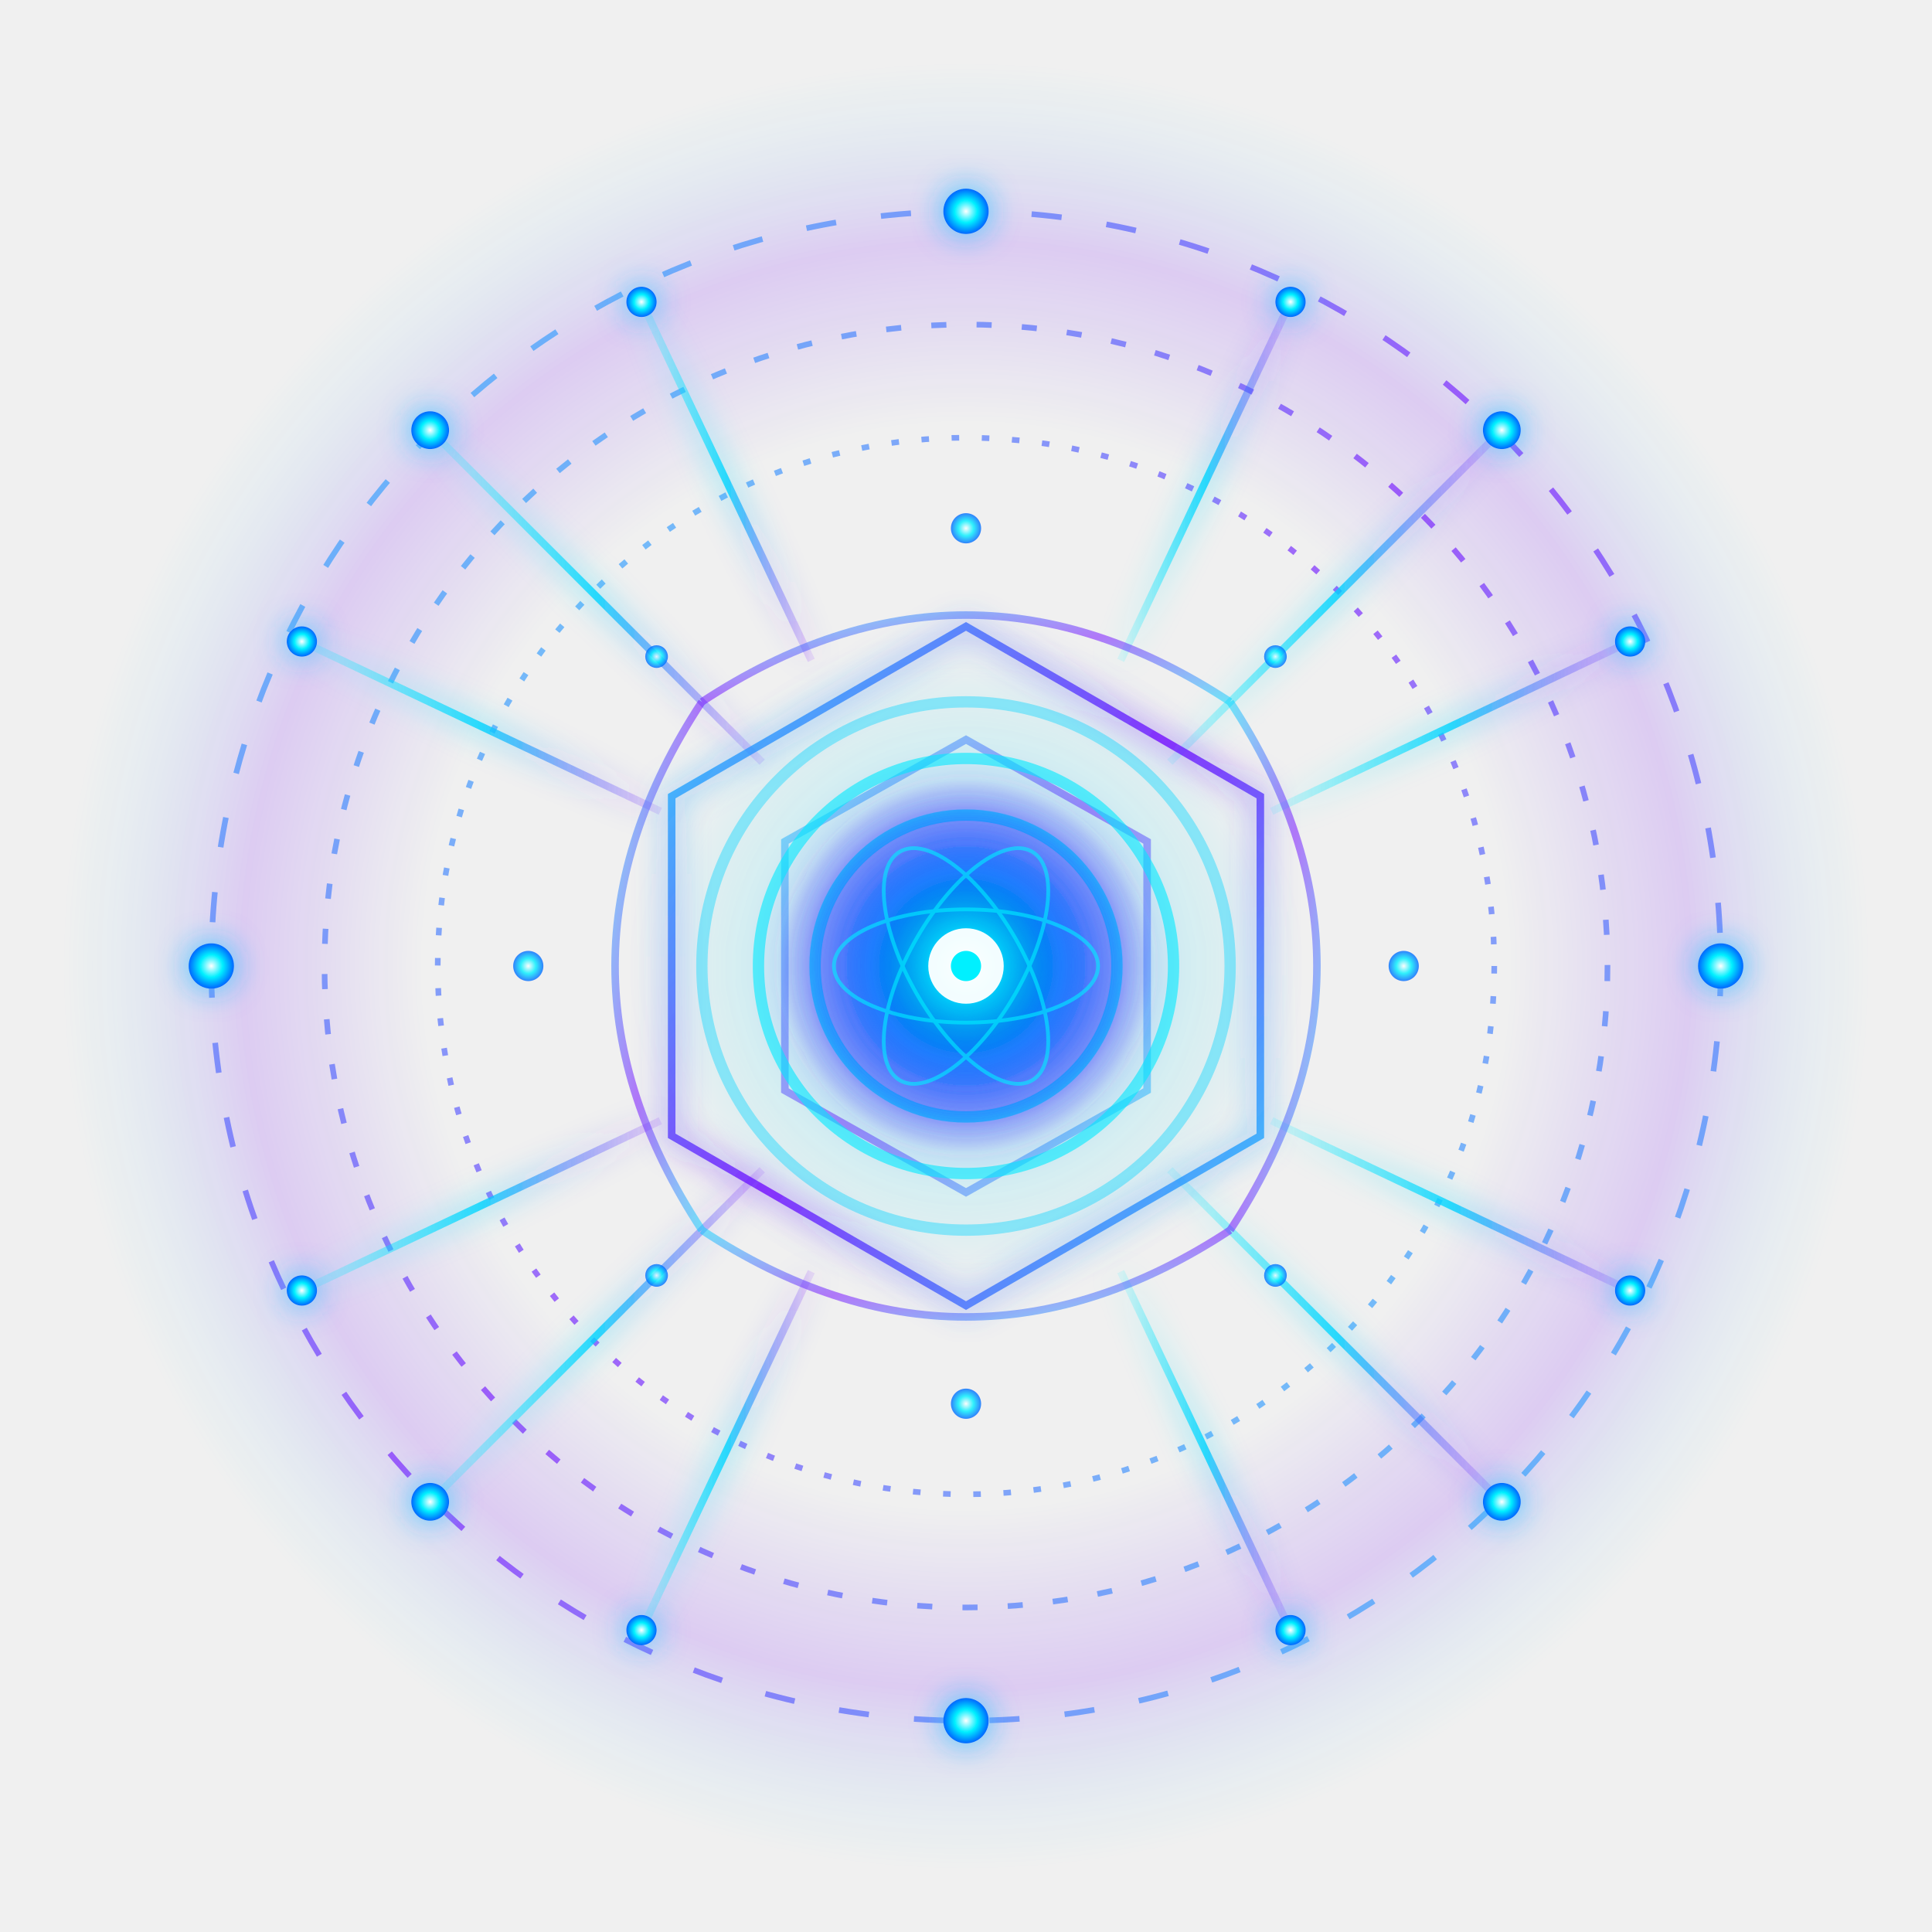
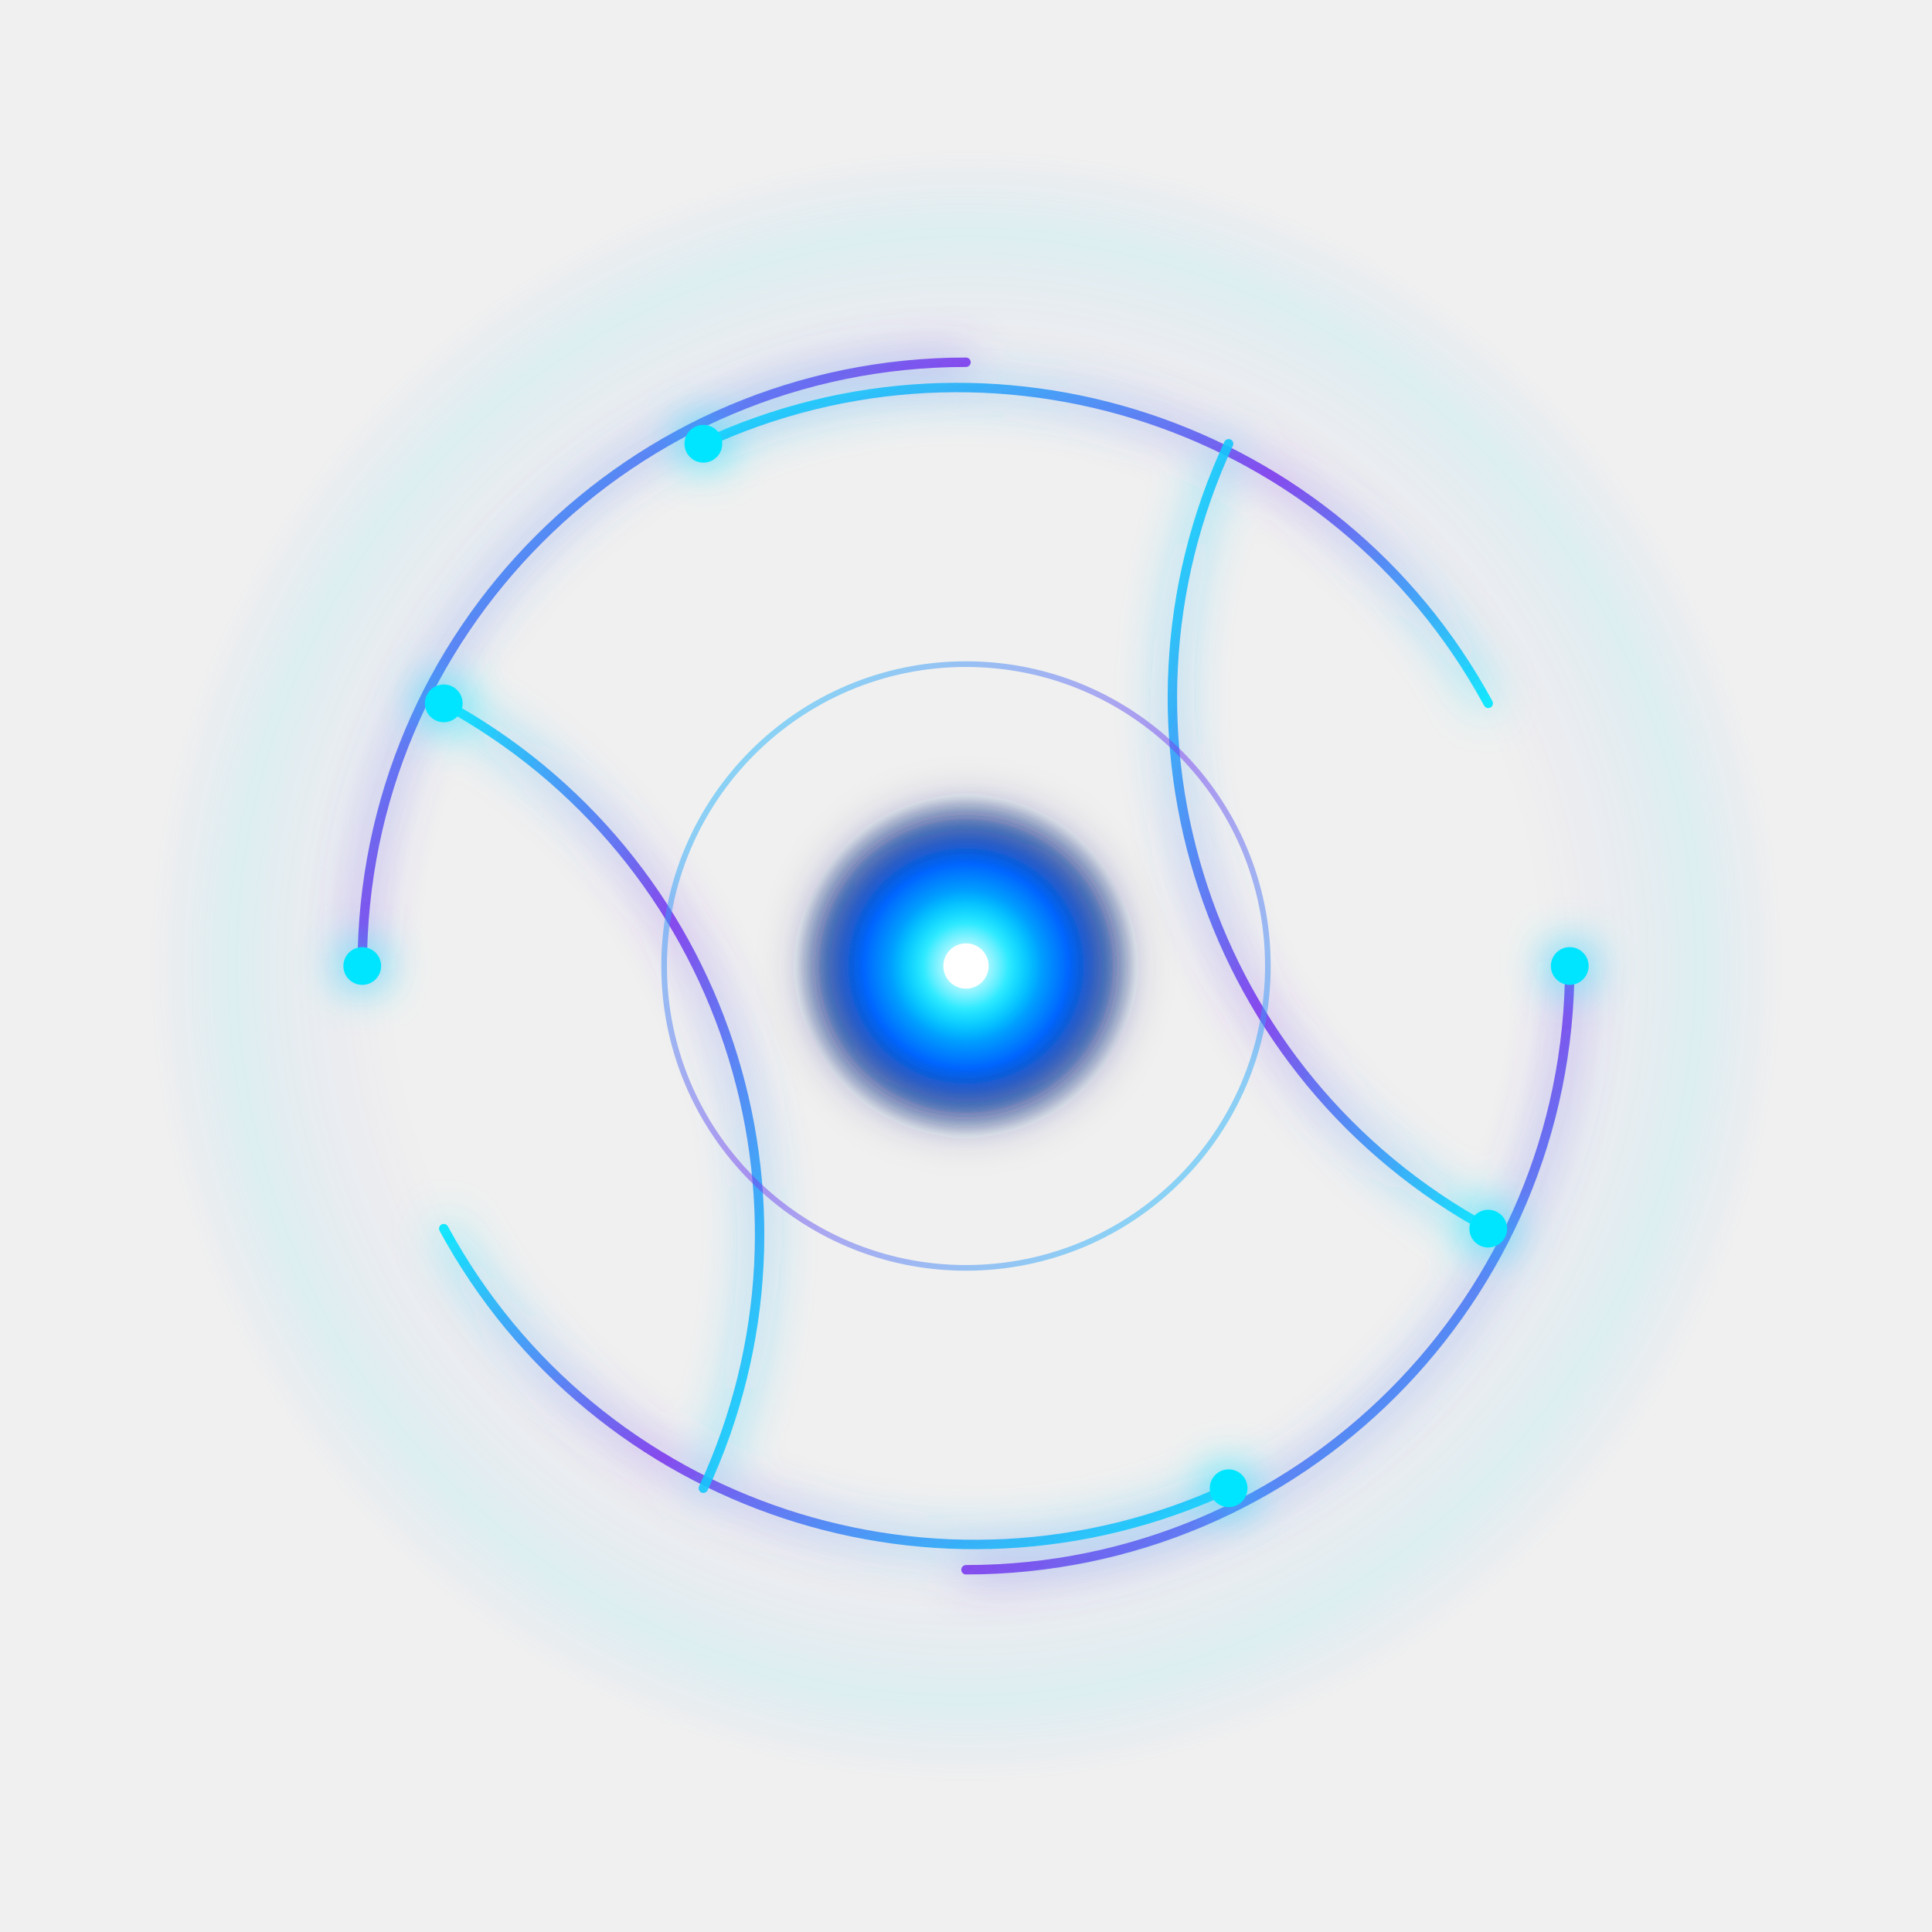
<svg xmlns="http://www.w3.org/2000/svg" viewBox="0 0 512 512" width="512" height="512">
  <defs>
-     <radialGradient id="coreGradient" cx="50%" cy="50%" r="50%">
-       <stop offset="0%" stop-color="#00f0ff" stop-opacity="1" />
-       <stop offset="40%" stop-color="#0088ff" stop-opacity="0.9" />
-       <stop offset="100%" stop-color="#4400ff" stop-opacity="0" />
+     <radialGradient id="coreLight" cx="50%" cy="50%" r="50%">
+       <stop offset="0%" stop-color="#ffffff" />
+       <stop offset="25%" stop-color="#00e5ff" />
+       <stop offset="60%" stop-color="#0066ff" />
+       <stop offset="100%" stop-color="#1a0033" stop-opacity="0" />
    </radialGradient>
-     <radialGradient id="innerGlow" cx="50%" cy="50%" r="50%">
-       <stop offset="0%" stop-color="#ffffff" stop-opacity="0.9" />
-       <stop offset="30%" stop-color="#00f0ff" stop-opacity="0.6" />
-       <stop offset="100%" stop-color="#0044aa" stop-opacity="0" />
+     <linearGradient id="arcGrad" x1="0%" y1="0%" x2="100%" y2="100%">
+       <stop offset="0%" stop-color="#00e5ff" />
+       <stop offset="50%" stop-color="#7c3aed" />
+       <stop offset="100%" stop-color="#00e5ff" />
+     </linearGradient>
+     <radialGradient id="outerAura" cx="50%" cy="50%" r="50%">
+       <stop offset="70%" stop-color="#7c3aed" stop-opacity="0" />
+       <stop offset="90%" stop-color="#00e5ff" stop-opacity="0.08" />
+       <stop offset="100%" stop-color="#0066ff" stop-opacity="0" />
    </radialGradient>
-     <linearGradient id="ringGradient" x1="0%" y1="0%" x2="100%" y2="100%">
-       <stop offset="0%" stop-color="#00d4ff" />
-       <stop offset="50%" stop-color="#7000ff" />
-       <stop offset="100%" stop-color="#00d4ff" />
-     </linearGradient>
-     <linearGradient id="pathwayGradient" x1="0%" y1="0%" x2="100%" y2="0%">
-       <stop offset="0%" stop-color="#00f0ff" stop-opacity="0.1" />
-       <stop offset="50%" stop-color="#00d4ff" stop-opacity="0.8" />
-       <stop offset="100%" stop-color="#7000ff" stop-opacity="0.1" />
-     </linearGradient>
-     <radialGradient id="nodeGradient" cx="50%" cy="50%" r="50%">
-       <stop offset="0%" stop-color="#ffffff" />
-       <stop offset="50%" stop-color="#00f0ff" />
-       <stop offset="100%" stop-color="#0066ff" />
-     </radialGradient>
-     <radialGradient id="auraGradient" cx="50%" cy="50%" r="50%">
-       <stop offset="60%" stop-color="#4400ff" stop-opacity="0" />
-       <stop offset="80%" stop-color="#7000ff" stop-opacity="0.15" />
-       <stop offset="100%" stop-color="#00d4ff" stop-opacity="0" />
-     </radialGradient>
-     <filter id="glow" x="-50%" y="-50%" width="200%" height="200%">
-       <feGaussianBlur stdDeviation="4" result="coloredBlur" />
+     <filter id="softGlow" x="-50%" y="-50%" width="200%" height="200%">
+       <feGaussianBlur stdDeviation="6" result="glow" />
      <feMerge>
-         <feMergeNode in="coloredBlur" />
+         <feMergeNode in="glow" />
        <feMergeNode in="SourceGraphic" />
      </feMerge>
    </filter>
-     <filter id="coreGlow" x="-100%" y="-100%" width="300%" height="300%">
-       <feGaussianBlur stdDeviation="8" result="blur" />
-       <feMerge>
-         <feMergeNode in="blur" />
-         <feMergeNode in="SourceGraphic" />
-       </feMerge>
-     </filter>
+     <radialGradient id="pulse" cx="50%" cy="50%" r="50%">
+       <stop offset="0%" stop-color="#ffffff" stop-opacity="1" />
+       <stop offset="100%" stop-color="#00e5ff" stop-opacity="0" />
+     </radialGradient>
  </defs>
-   <circle cx="256" cy="256" r="240" fill="url(#auraGradient)" />
-   <g fill="none" stroke-width="1.5" opacity="0.6">
-     <circle cx="256" cy="256" r="200" stroke="url(#ringGradient)" stroke-dasharray="8 12" />
-     <circle cx="256" cy="256" r="170" stroke="url(#ringGradient)" stroke-dasharray="4 8" />
-     <circle cx="256" cy="256" r="140" stroke="url(#ringGradient)" stroke-dasharray="2 6" />
+   <circle cx="256" cy="256" r="220" fill="url(#outerAura)" />
+   <g fill="none" stroke="url(#arcGrad)" stroke-width="2.5" stroke-linecap="round" filter="url(#softGlow)">
+     <path d="M 96 256 A 160 160 0 0 1 256 96" opacity="0.9" />
+     <path d="M 416 256 A 160 160 0 0 1 256 416" opacity="0.9" />
+     <path d="M 186.4 117.6 A 160 160 0 0 1 394.4 186.4" opacity="0.9" />
+     <path d="M 325.6 394.4 A 160 160 0 0 1 117.6 325.6" opacity="0.9" />
+     <path d="M 117.6 186.4 A 160 160 0 0 1 186.4 394.4" opacity="0.9" />
+     <path d="M 394.4 325.6 A 160 160 0 0 1 325.6 117.6" opacity="0.9" />
  </g>
-   <g stroke="url(#pathwayGradient)" stroke-width="2" fill="none" filter="url(#glow)">
-     <line x1="256" y1="56" x2="256" y2="180" />
-     <line x1="256" y1="332" x2="256" y2="456" />
-     <line x1="56" y1="256" x2="180" y2="256" />
-     <line x1="332" y1="256" x2="456" y2="256" />
-     <line x1="114" y1="114" x2="202" y2="202" />
-     <line x1="310" y1="310" x2="398" y2="398" />
-     <line x1="398" y1="114" x2="310" y2="202" />
-     <line x1="202" y1="310" x2="114" y2="398" />
-     <line x1="170" y1="80" x2="215" y2="175" />
-     <line x1="297" y1="337" x2="342" y2="432" />
-     <line x1="342" y1="80" x2="297" y2="175" />
-     <line x1="215" y1="337" x2="170" y2="432" />
-     <line x1="80" y1="170" x2="175" y2="215" />
-     <line x1="337" y1="297" x2="432" y2="342" />
-     <line x1="80" y1="342" x2="175" y2="297" />
-     <line x1="337" y1="215" x2="432" y2="170" />
+   <g fill="#00e5ff" filter="url(#softGlow)">
+     <circle cx="96" cy="256" r="5" />
+     <circle cx="416" cy="256" r="5" />
+     <circle cx="186.4" cy="117.6" r="5" />
+     <circle cx="325.6" cy="394.4" r="5" />
+     <circle cx="117.6" cy="186.4" r="5" />
+     <circle cx="394.4" cy="325.6" r="5" />
  </g>
-   <g fill="none" stroke="url(#ringGradient)" stroke-width="2" opacity="0.8">
-     <polygon points="256,166 334,211 334,301 256,346 178,301 178,211" filter="url(#glow)" />
-     <polygon points="256,196 304,223 304,289 256,316 208,289 208,223" opacity="0.6" />
-   </g>
-   <g fill="url(#nodeGradient)" filter="url(#glow)">
-     <circle cx="256" cy="56" r="6" />
-     <circle cx="256" cy="456" r="6" />
-     <circle cx="56" cy="256" r="6" />
-     <circle cx="456" cy="256" r="6" />
-     <circle cx="114" cy="114" r="5" />
-     <circle cx="398" cy="114" r="5" />
-     <circle cx="114" cy="398" r="5" />
-     <circle cx="398" cy="398" r="5" />
-     <circle cx="170" cy="80" r="4" />
-     <circle cx="342" cy="80" r="4" />
-     <circle cx="80" cy="170" r="4" />
-     <circle cx="432" cy="170" r="4" />
-     <circle cx="80" cy="342" r="4" />
-     <circle cx="432" cy="342" r="4" />
-     <circle cx="170" cy="432" r="4" />
-     <circle cx="342" cy="432" r="4" />
-   </g>
-   <g fill="url(#nodeGradient)" opacity="0.8">
-     <circle cx="256" cy="140" r="4" />
-     <circle cx="256" cy="372" r="4" />
-     <circle cx="140" cy="256" r="4" />
-     <circle cx="372" cy="256" r="4" />
-     <circle cx="174" cy="174" r="3" />
-     <circle cx="338" cy="174" r="3" />
-     <circle cx="174" cy="338" r="3" />
-     <circle cx="338" cy="338" r="3" />
-   </g>
-   <g fill="none" stroke-width="3" filter="url(#coreGlow)">
-     <circle cx="256" cy="256" r="70" stroke="#00d4ff" opacity="0.4" />
-     <circle cx="256" cy="256" r="55" stroke="#00f0ff" opacity="0.6" />
-     <circle cx="256" cy="256" r="40" stroke="#00ffff" opacity="0.8" />
-   </g>
-   <circle cx="256" cy="256" r="50" fill="url(#coreGradient)" filter="url(#coreGlow)" />
-   <circle cx="256" cy="256" r="25" fill="url(#innerGlow)" />
-   <circle cx="256" cy="256" r="10" fill="#ffffff" opacity="0.95" />
-   <circle cx="256" cy="256" r="4" fill="#00f0ff" />
-   <g stroke="#00f0ff" stroke-width="1" fill="none" opacity="0.6">
-     <ellipse cx="256" cy="256" rx="35" ry="15" transform="rotate(0 256 256)" />
-     <ellipse cx="256" cy="256" rx="35" ry="15" transform="rotate(60 256 256)" />
-     <ellipse cx="256" cy="256" rx="35" ry="15" transform="rotate(120 256 256)" />
-   </g>
-   <g fill="none" stroke="url(#ringGradient)" stroke-width="2" opacity="0.5">
-     <path d="M 186 186 Q 256 140 326 186" />
-     <path d="M 326 186 Q 372 256 326 326" />
-     <path d="M 326 326 Q 256 372 186 326" />
-     <path d="M 186 326 Q 140 256 186 186" />
-   </g>
+   <circle cx="256" cy="256" r="80" fill="none" stroke="url(#arcGrad)" stroke-width="1.5" opacity="0.5" />
+   <circle cx="256" cy="256" r="45" fill="url(#coreLight)" filter="url(#softGlow)" />
+   <circle cx="256" cy="256" r="20" fill="url(#pulse)" />
+   <circle cx="256" cy="256" r="6" fill="#ffffff" />
</svg>
